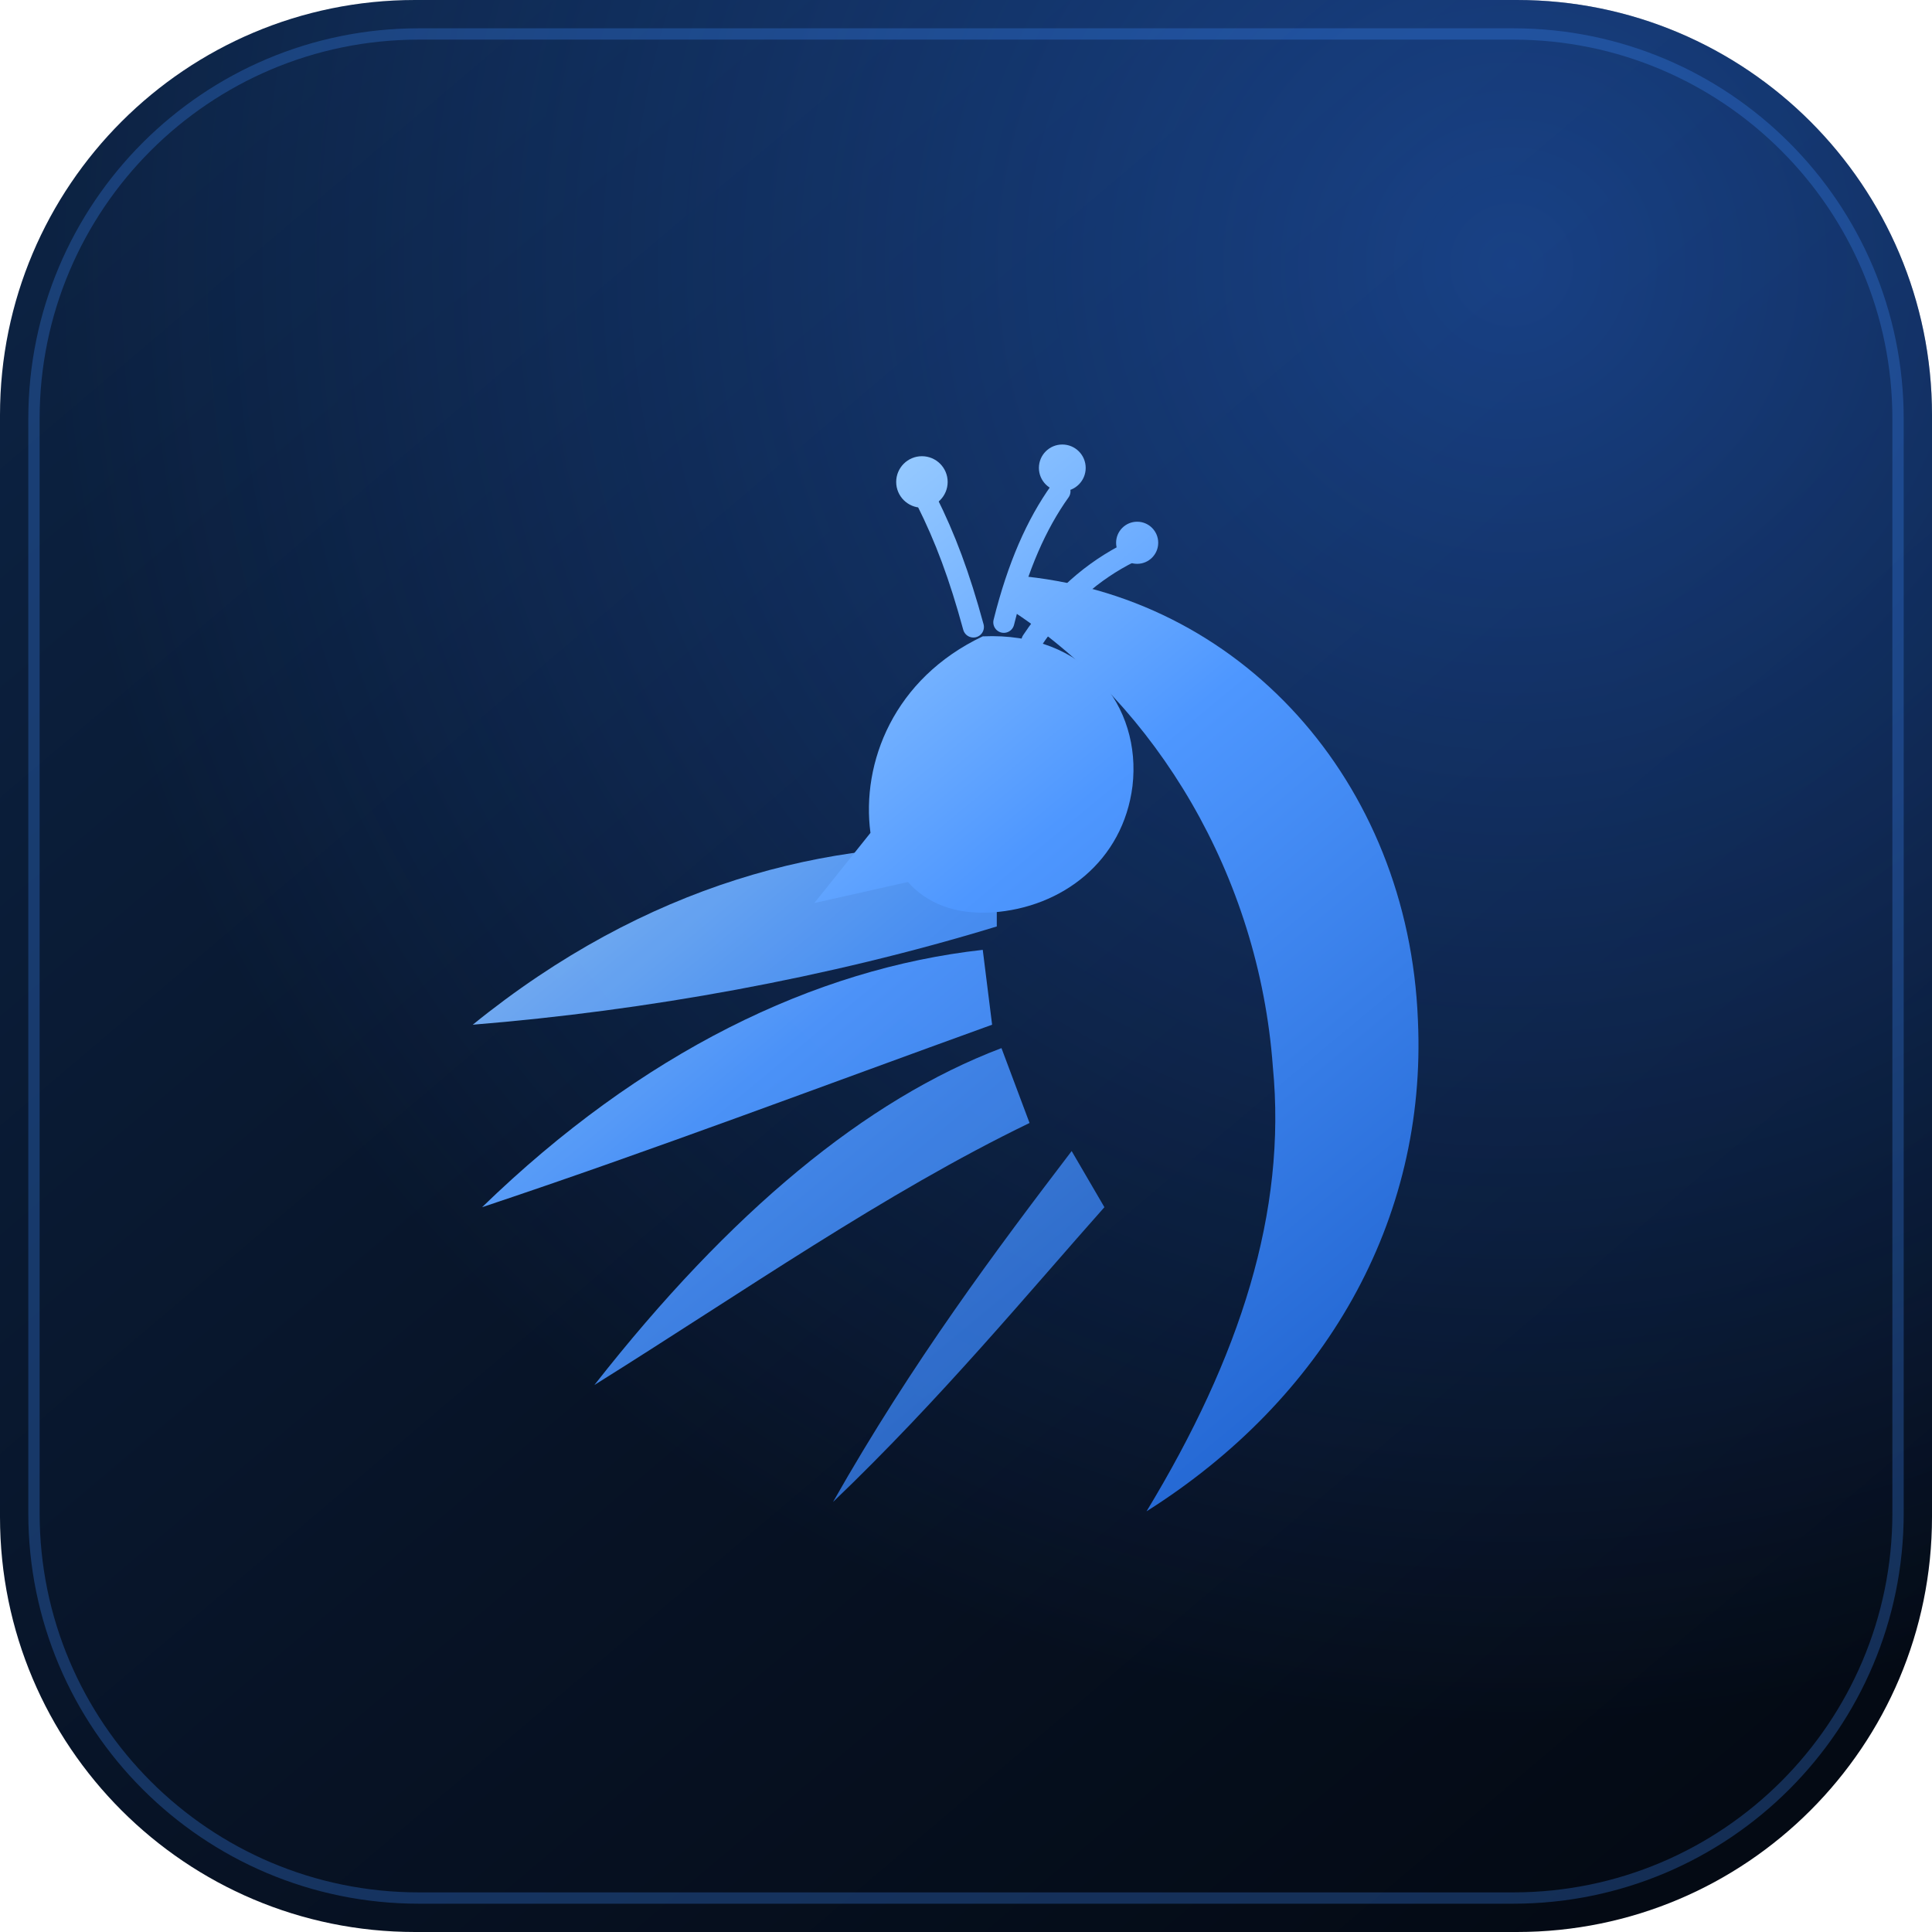
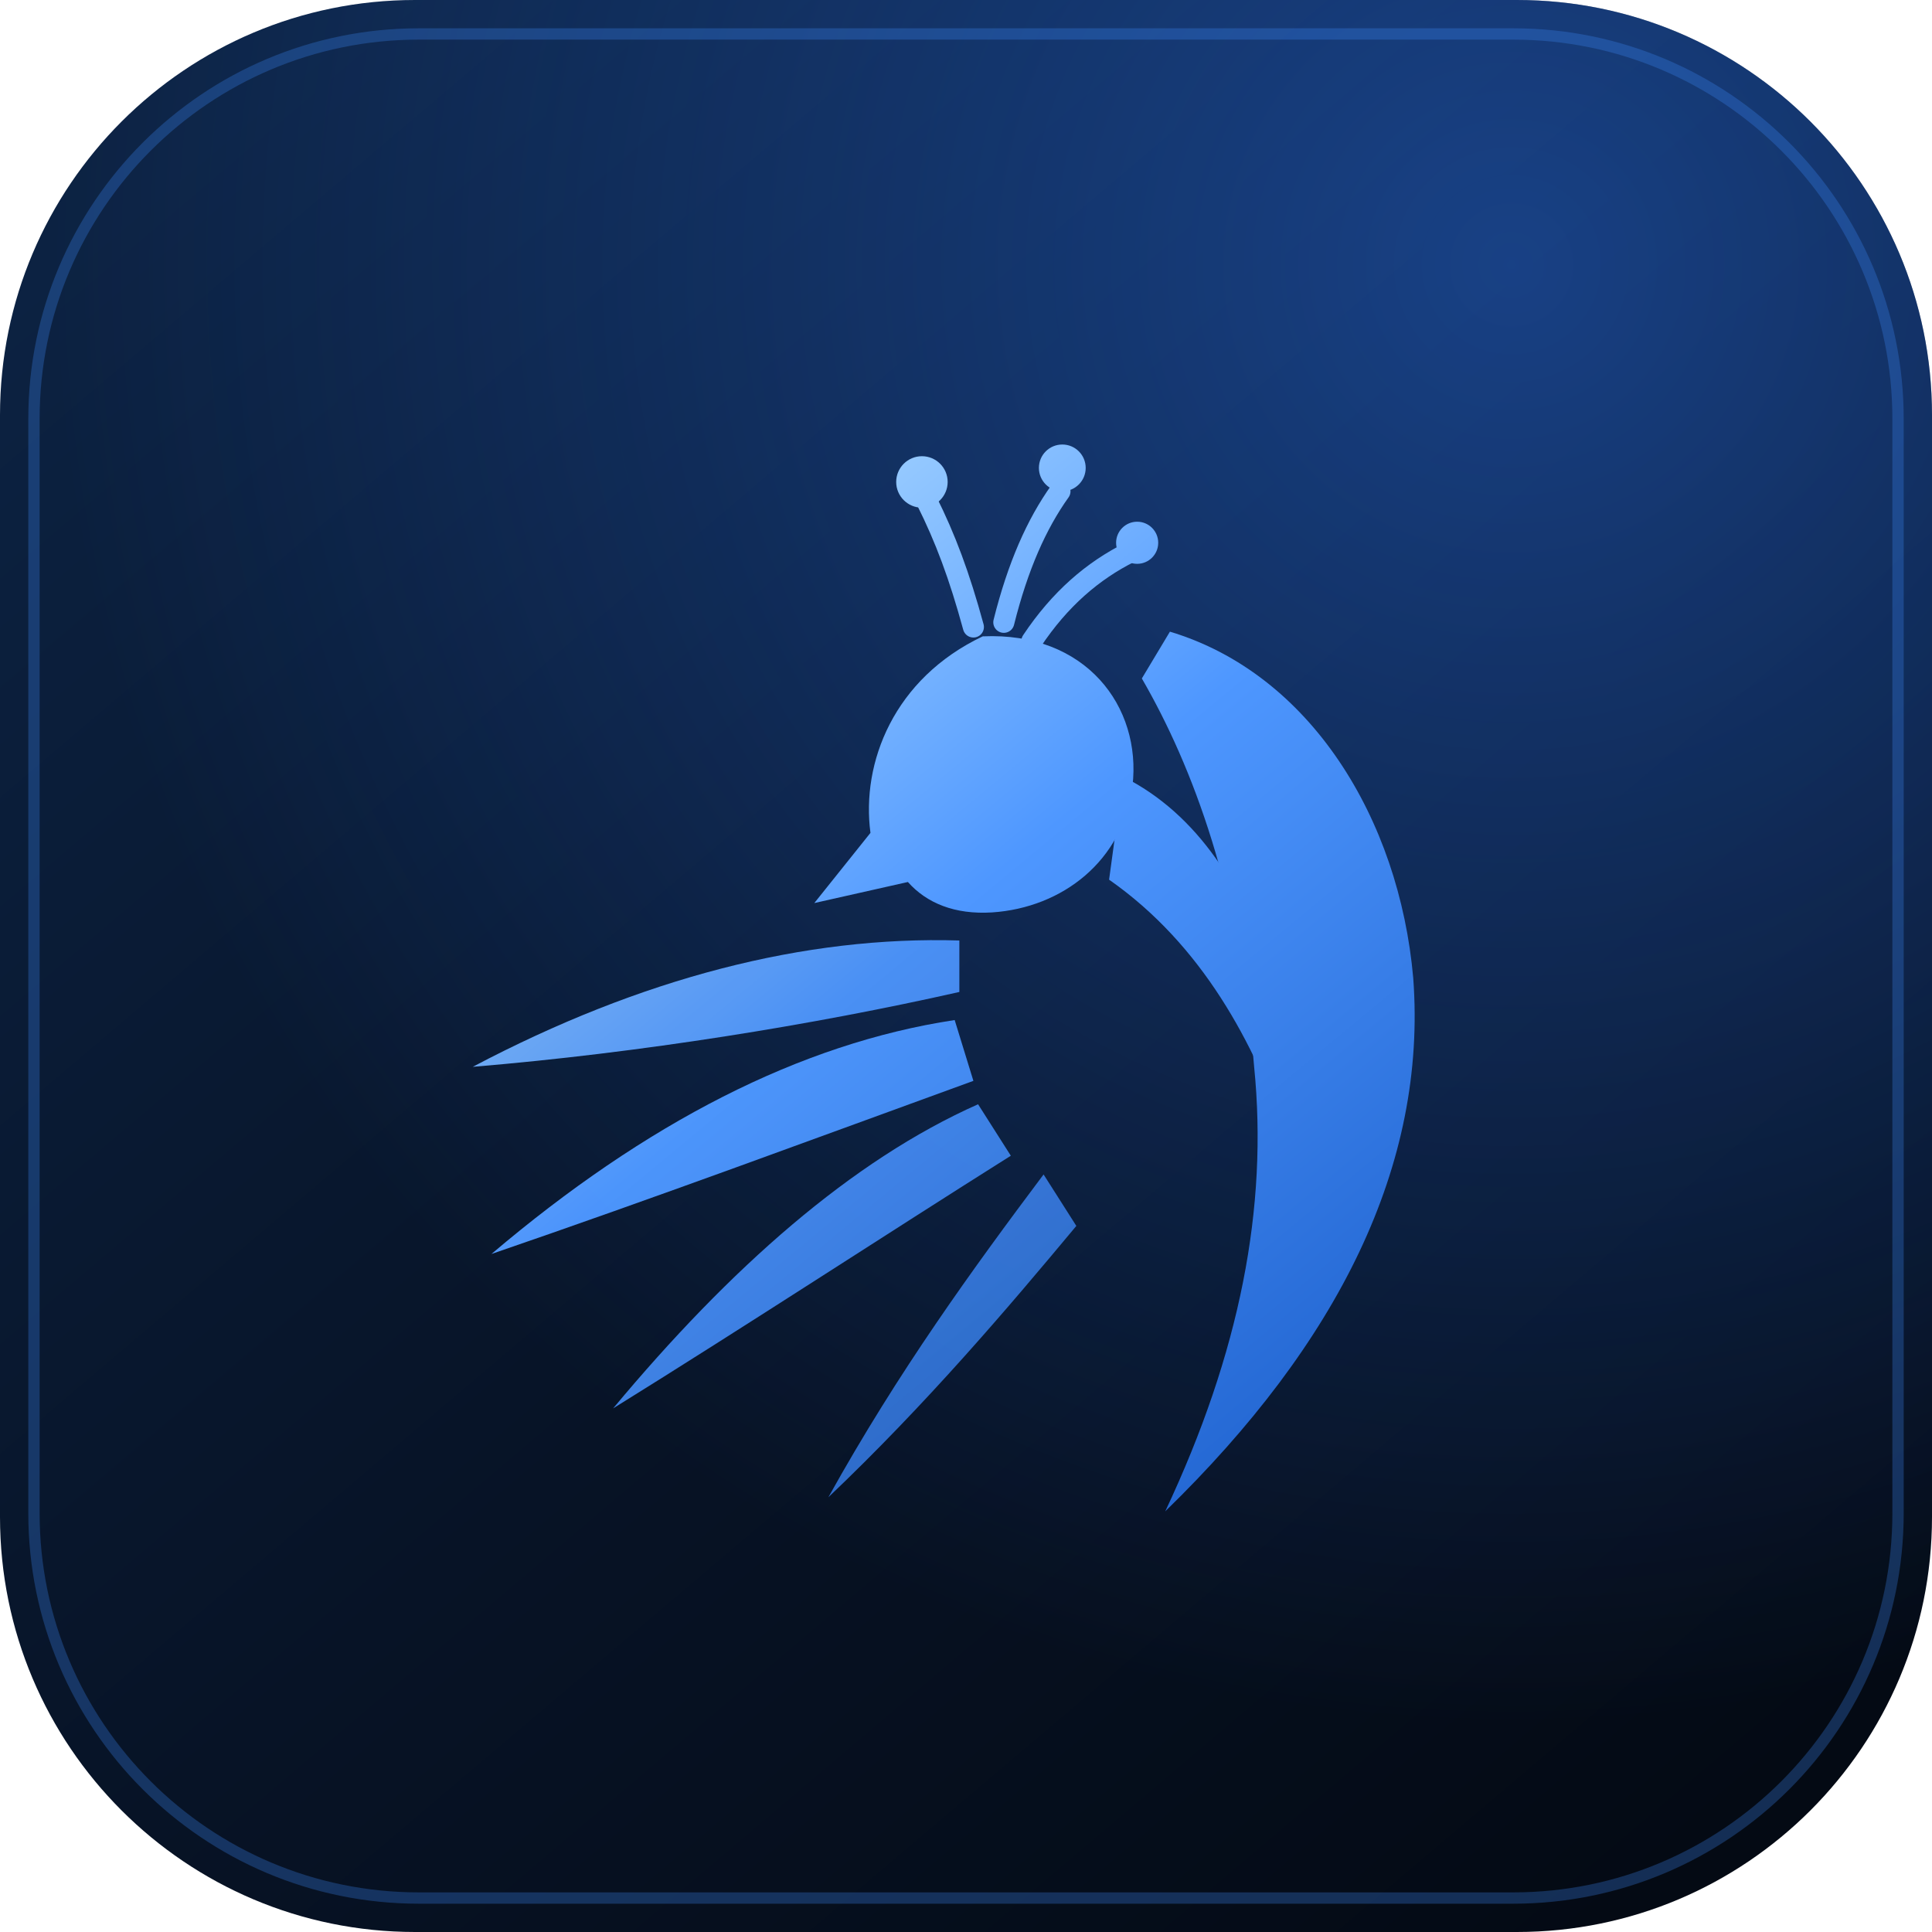
<svg xmlns="http://www.w3.org/2000/svg" viewBox="0 0 1024 1024" role="img" aria-label="Razi Smart Automation app icon">
  <defs>
    <linearGradient id="bg" x1="120" y1="60" x2="900" y2="980" gradientUnits="userSpaceOnUse">
      <stop offset="0" stop-color="#0C2242" />
      <stop offset="0.55" stop-color="#071326" />
      <stop offset="1" stop-color="#040A14" />
    </linearGradient>
    <radialGradient id="glow" cx="0.78" cy="0.14" r="0.75">
      <stop offset="0" stop-color="#2E7BFF" stop-opacity="0.42" />
      <stop offset="1" stop-color="#2E7BFF" stop-opacity="0" />
    </radialGradient>
    <linearGradient id="mark" x1="90" y1="60" x2="430" y2="470" gradientUnits="userSpaceOnUse">
      <stop offset="0" stop-color="#B7E1FF" />
      <stop offset="0.45" stop-color="#4E97FF" />
      <stop offset="1" stop-color="#1F62CE" />
    </linearGradient>
  </defs>
  <rect width="1024" height="1024" rx="220" fill="url(#bg)" />
  <rect width="1024" height="1024" rx="220" fill="url(#glow)" />
  <rect x="18" y="18" width="988" height="988" rx="204" fill="none" stroke="#3E8CFF" stroke-opacity="0.28" stroke-width="6" />
  <g transform="translate(196 186) scale(1.24)">
    <g fill="url(#mark)">
-       <path d="M268 212C196 208 118 228 44 288C118 282 196 268 268 246Z" opacity="0.92" />
-       <path d="M262 256C190 264 116 300 48 366C120 342 194 314 266 288Z" opacity="0.96" />
-       <path d="M270 298C212 320 154 368 96 442C160 402 220 360 282 330Z" opacity="0.9" />
-       <path d="M300 342C268 384 232 432 198 492C244 448 282 402 314 366Z" opacity="0.84" />
-       <path d="M276 96C372 104 444 184 448 286C452 372 408 448 332 496C372 430 392 368 386 306C380 224 336 152 276 112Z" />
+       <path d="M252 252C186 250 116 268 44 306C116 300 190 288 252 274Z" opacity="0.94" />
+       <path d="M250 286C184 296 118 330 52 386C122 362 192 336 258 312Z" opacity="0.98" />
+       <path d="M260 322C206 346 154 392 104 452C162 416 220 378 274 344Z" opacity="0.92" />
+       <path d="M288 352C258 392 226 436 196 490C238 450 272 410 302 374Z" opacity="0.86" />
+       <path d="M342 120C402 138 440 200 446 268C452 348 414 424 340 496C372 428 384 366 378 306C372 232 352 178 330 140Z" />
+       <path d="M322 182C354 198 374 230 386 268C392 288 394 312 392 336C378 296 356 254 316 226Z" />
      <path d="M262 122C306 120 330 152 326 186C322 218 296 238 266 240C250 241 238 236 230 227L190 236L214 206C210 176 224 140 262 122Z" />
      <circle cx="236" cy="56" r="11" />
      <circle cx="296" cy="50" r="10" />
      <circle cx="328" cy="82" r="9" />
    </g>
    <g stroke="url(#mark)" stroke-width="9" stroke-linecap="round" fill="none">
      <path d="M258 118C252 96 246 80 238 64" />
      <path d="M271 116C277 92 285 74 295 60" />
      <path d="M283 124C295 106 309 94 325 86" />
    </g>
  </g>
</svg>
